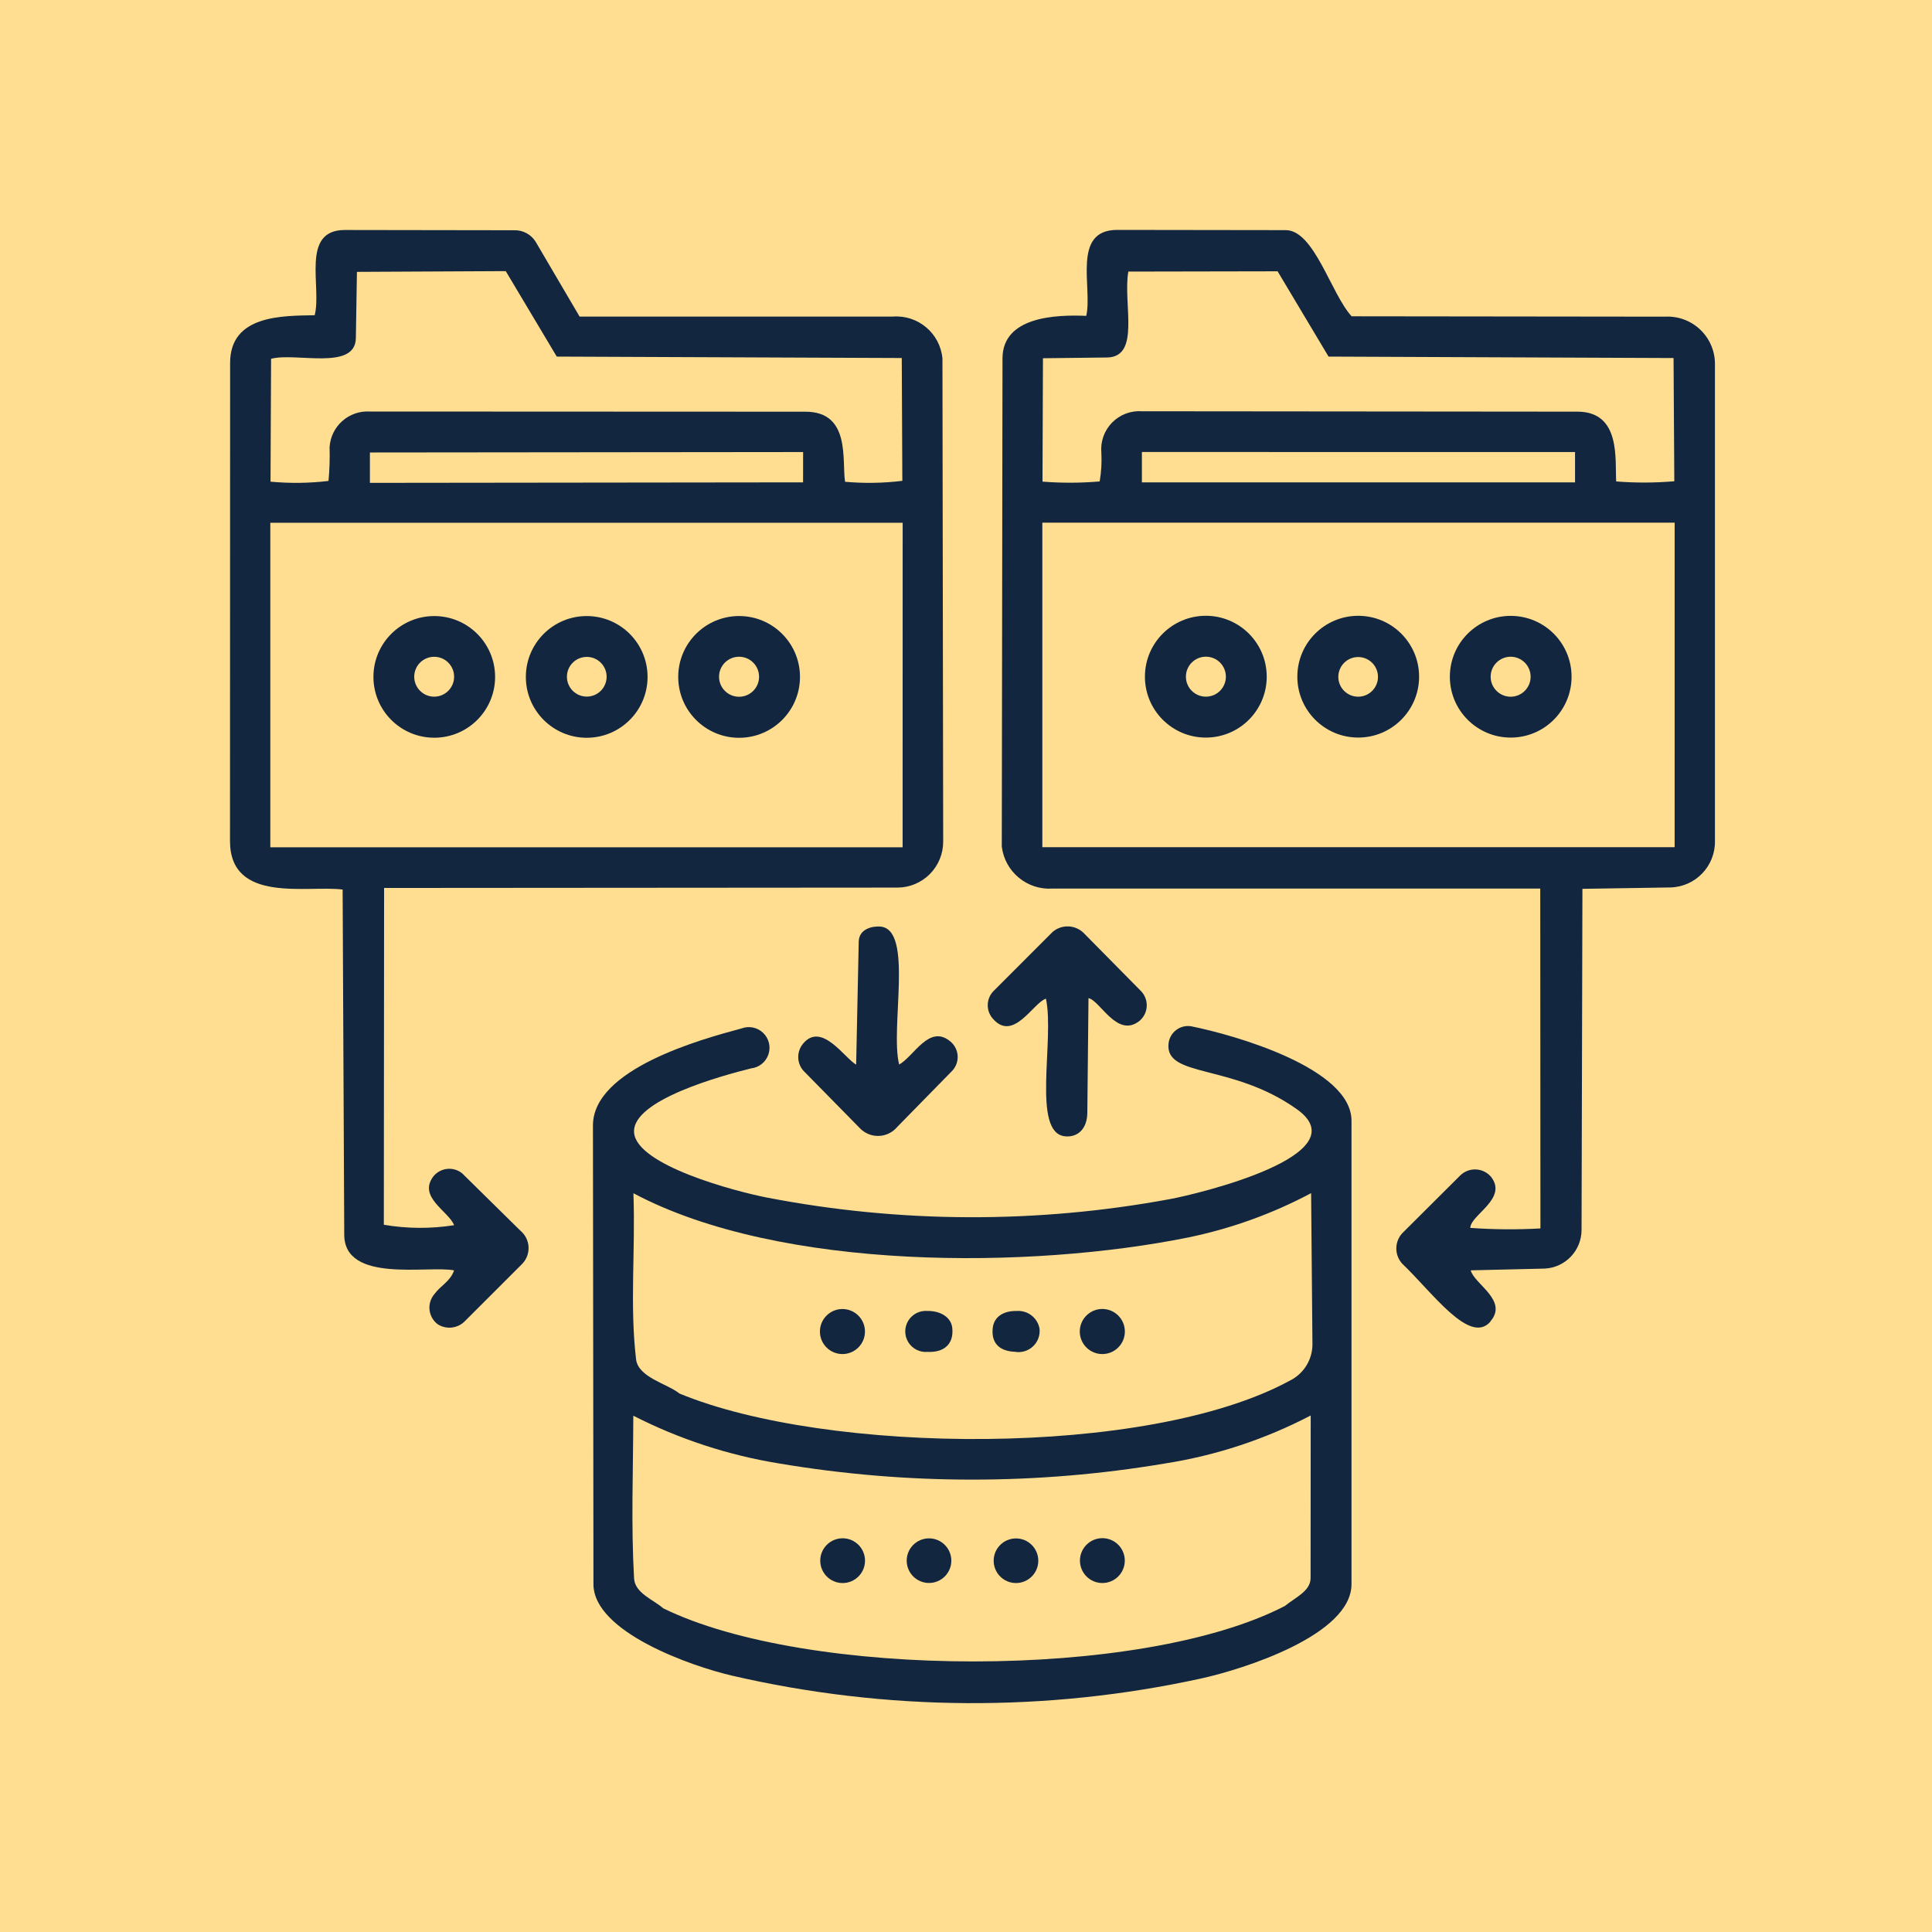
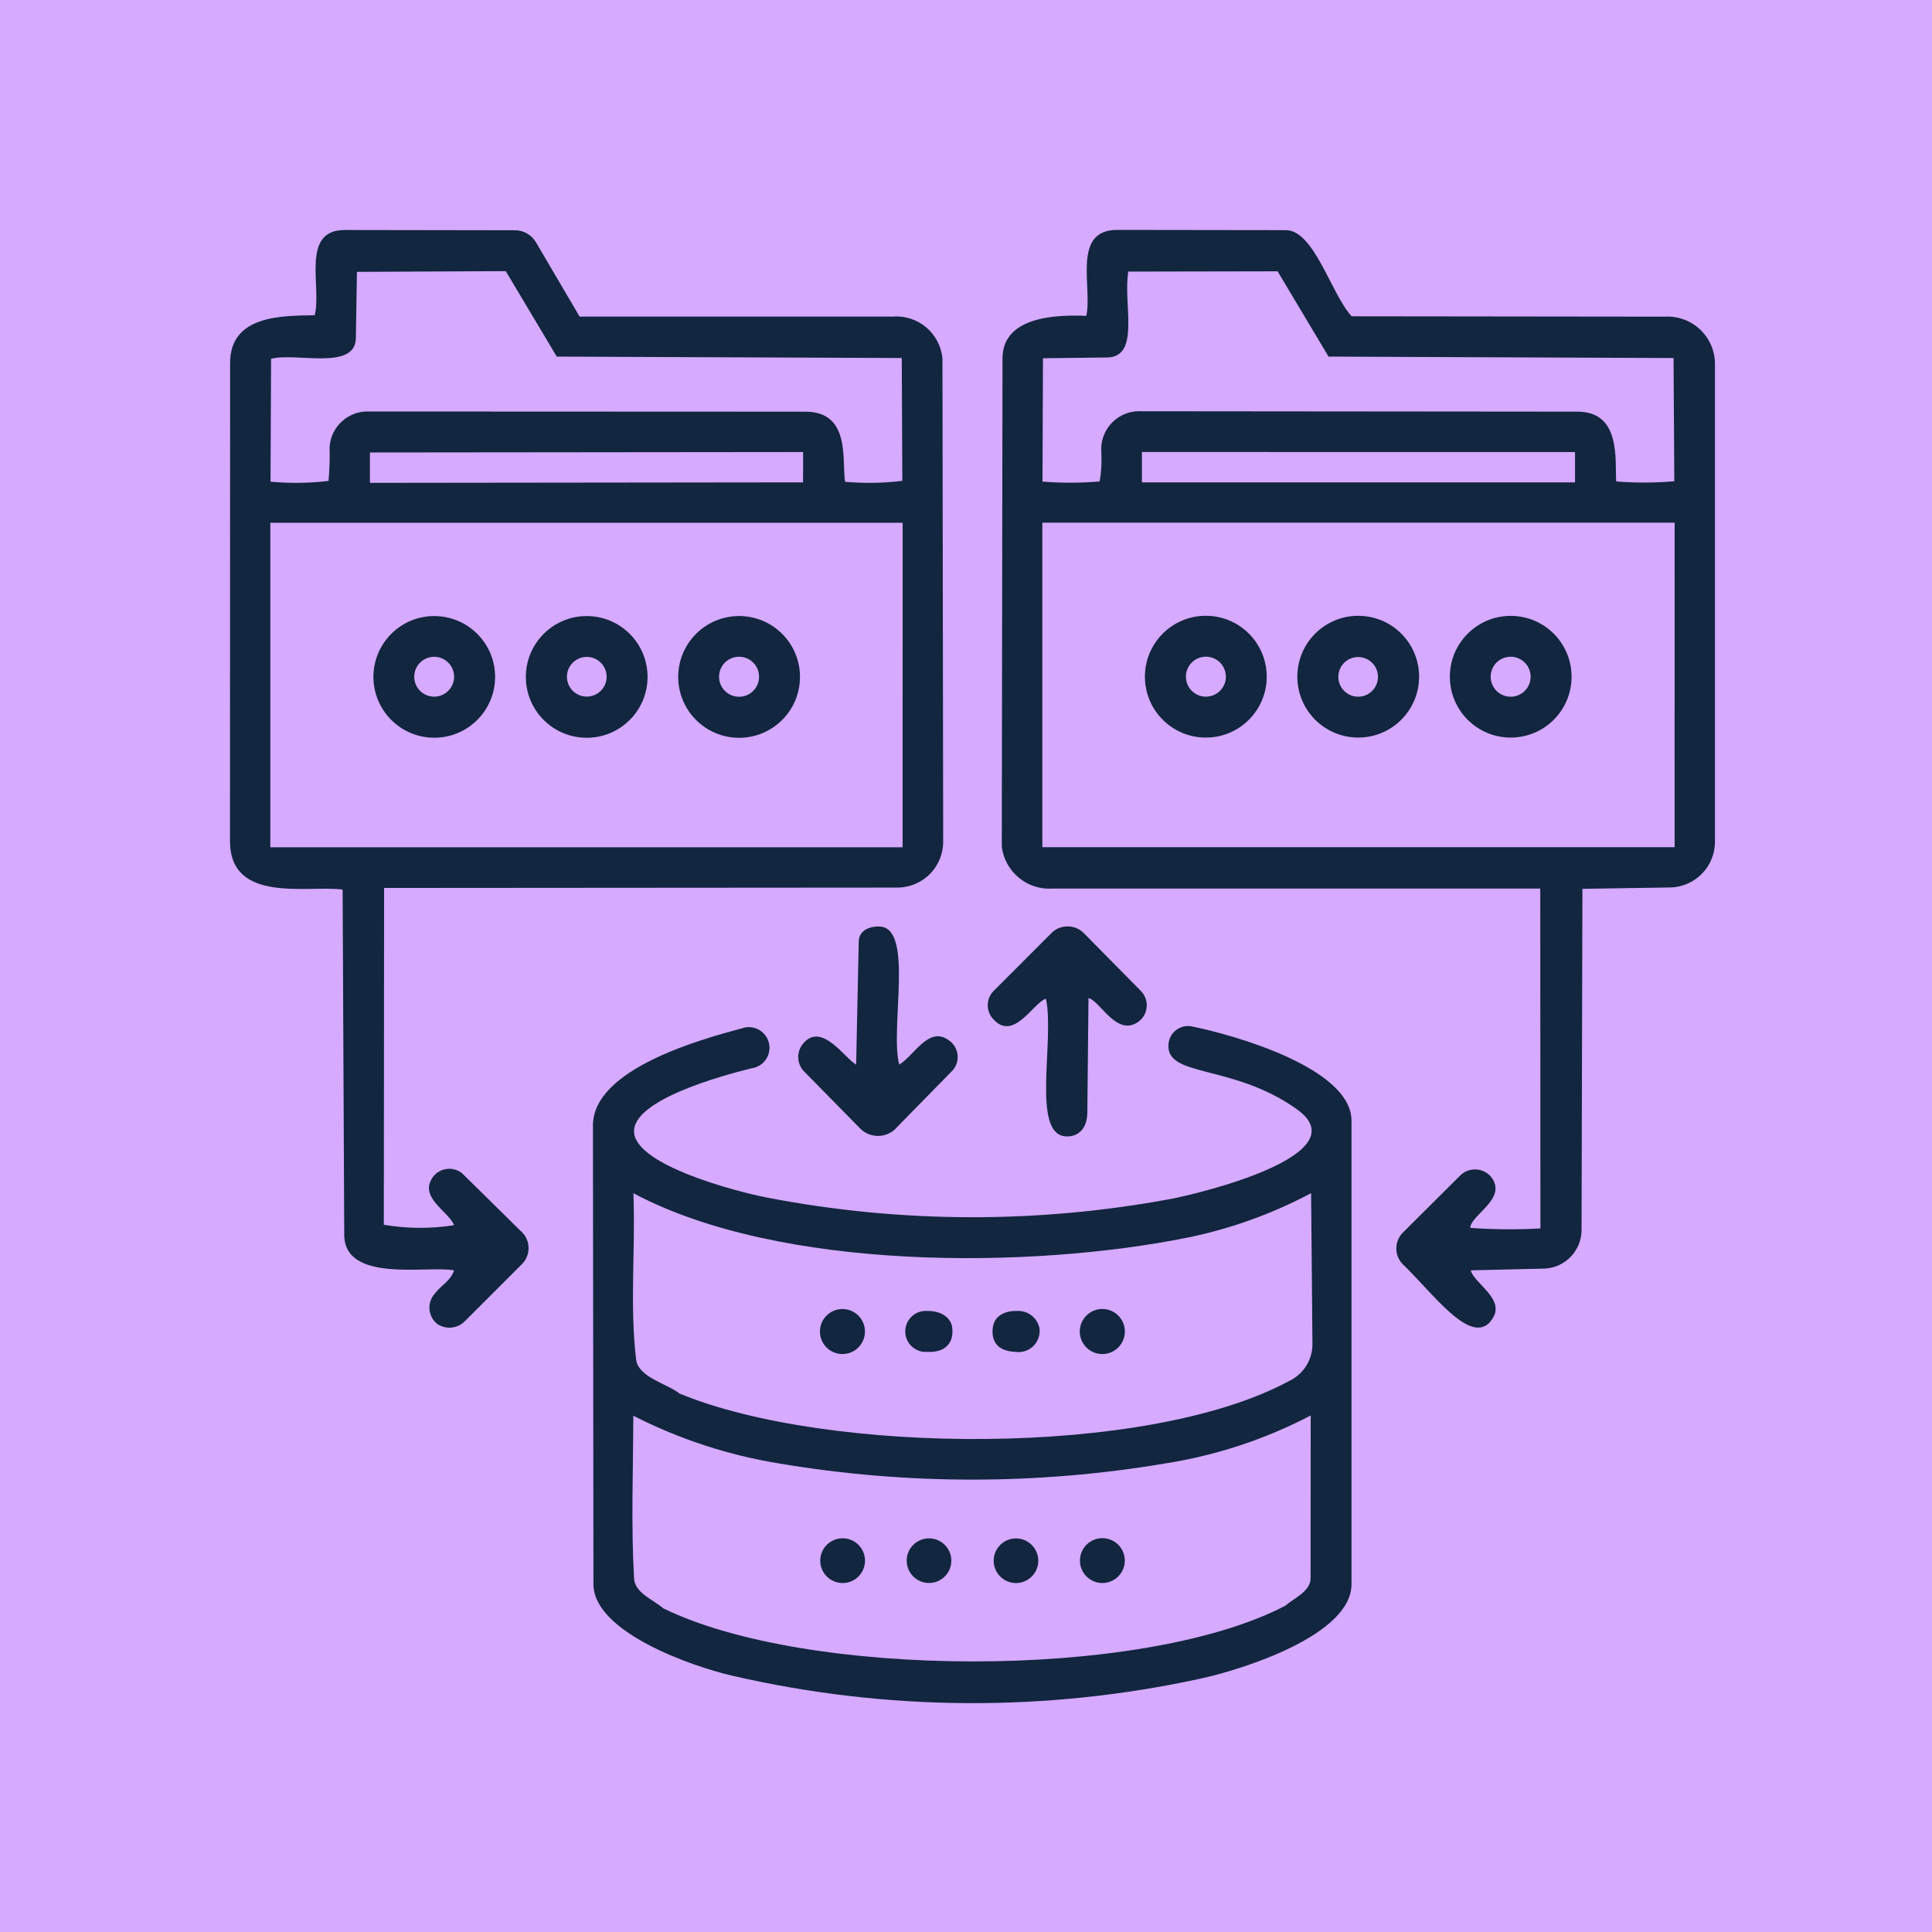
<svg xmlns="http://www.w3.org/2000/svg" width="84" height="84" viewBox="0 0 84 84">
  <defs>
    <clipPath id="clip-path">
      <rect id="Rectángulo_464999" data-name="Rectángulo 464999" width="64.567" height="64.05" fill="#12263f" />
    </clipPath>
  </defs>
  <g id="Grupo_1212696" data-name="Grupo 1212696" transform="translate(-705.711 -558)">
    <g id="Grupo_1212674" data-name="Grupo 1212674" transform="translate(0.082 -1130)">
      <g id="Grupo_1185067" data-name="Grupo 1185067" transform="translate(18054.111 2549.378)">
-         <path id="Trazado_997620" data-name="Trazado 997620" d="M133.124,646.71a15.477,15.477,0,1,0-14.332-.01" transform="translate(-17432.65 -1458.182)" fill="#ffde92" stroke="#000" stroke-miterlimit="10" stroke-width="2" />
-         <rect id="Rectángulo_454823" data-name="Rectángulo 454823" width="14.333" height="4.288" transform="translate(-17313.857 -811.485)" fill="#ffde92" stroke="#000" stroke-miterlimit="10" stroke-width="2" />
-         <rect id="Rectángulo_454824" data-name="Rectángulo 454824" width="14.333" height="4.288" transform="translate(-17313.857 -807.197)" fill="#ffde92" stroke="#000" stroke-miterlimit="10" stroke-width="2" />
-         <path id="Trazado_997621" data-name="Trazado 997621" d="M135.492,688.628h-6.283a4.025,4.025,0,0,1-4.025-4.025v-.263h14.333v.263A4.025,4.025,0,0,1,135.492,688.628Z" transform="translate(-17439.041 -1487.249)" fill="#ffde92" stroke="#000" stroke-miterlimit="10" stroke-width="2" />
+         <path id="Trazado_997620" data-name="Trazado 997620" d="M133.124,646.71a15.477,15.477,0,1,0-14.332-.01" transform="translate(-17432.65 -1458.182)" fill="#d5aaff" stroke="#000" stroke-miterlimit="10" stroke-width="2" />
+         <rect id="Rectángulo_454823" data-name="Rectángulo 454823" width="14.333" height="4.288" transform="translate(-17313.857 -811.485)" fill="#d5aaff" stroke="#000" stroke-miterlimit="10" stroke-width="2" />
+         <rect id="Rectángulo_454824" data-name="Rectángulo 454824" width="14.333" height="4.288" transform="translate(-17313.857 -807.197)" fill="#d5aaff" stroke="#000" stroke-miterlimit="10" stroke-width="2" />
+         <path id="Trazado_997621" data-name="Trazado 997621" d="M135.492,688.628h-6.283a4.025,4.025,0,0,1-4.025-4.025v-.263h14.333v.263A4.025,4.025,0,0,1,135.492,688.628Z" transform="translate(-17439.041 -1487.249)" fill="#d5aaff" stroke="#000" stroke-miterlimit="10" stroke-width="2" />
        <line id="Línea_3231" data-name="Línea 3231" y1="7.578" transform="translate(-17306.686 -853.378)" fill="none" stroke="#000" stroke-miterlimit="10" stroke-width="2" />
        <line id="Línea_3232" data-name="Línea 3232" x1="4.454" y1="6.13" transform="translate(-17323.246 -847.991)" fill="none" stroke="#000" stroke-miterlimit="10" stroke-width="2" />
        <line id="Línea_3233" data-name="Línea 3233" x1="7.2" y1="2.336" transform="translate(-17333.482 -833.901)" fill="none" stroke="#000" stroke-miterlimit="10" stroke-width="2" />
        <line id="Línea_3234" data-name="Línea 3234" x1="7.2" y2="2.341" transform="translate(-17333.482 -818.828)" fill="none" stroke="#000" stroke-miterlimit="10" stroke-width="2" />
        <line id="Línea_3235" data-name="Línea 3235" x1="7.2" y1="2.341" transform="translate(-17287.084 -818.828)" fill="none" stroke="#000" stroke-miterlimit="10" stroke-width="2" />
        <line id="Línea_3236" data-name="Línea 3236" x1="7.2" y2="2.336" transform="translate(-17287.084 -833.901)" fill="none" stroke="#000" stroke-miterlimit="10" stroke-width="2" />
        <line id="Línea_3237" data-name="Línea 3237" x1="4.454" y2="6.125" transform="translate(-17294.572 -847.991)" fill="none" stroke="#000" stroke-miterlimit="10" stroke-width="2" />
-         <path id="Trazado_997622" data-name="Trazado 997622" d="M119,638.208a10.647,10.647,0,0,1,4.484-8.693" transform="translate(-17436.35 -1463.403)" fill="#ffde92" stroke="#000" stroke-miterlimit="10" stroke-width="2" />
+         <path id="Trazado_997622" data-name="Trazado 997622" d="M119,638.208a10.647,10.647,0,0,1,4.484-8.693" transform="translate(-17436.35 -1463.403)" fill="#d5aaff" stroke="#000" stroke-miterlimit="10" stroke-width="2" />
        <line id="Línea_3238" data-name="Línea 3238" y2="8.634" transform="translate(-17306.686 -820.12)" fill="none" stroke="#000" stroke-miterlimit="10" stroke-width="2" />
-         <path id="Trazado_997623" data-name="Trazado 997623" d="M133.157,647.74l2.669,3.47,3-3.47" transform="translate(-17442.51 -1471.329)" fill="#ffde92" stroke="#000" stroke-miterlimit="10" stroke-width="2" />
-         <path id="Trazado_997624" data-name="Trazado 997624" d="M132.431,691.931a3.07,3.07,0,1,0,6.14,0" transform="translate(-17442.193 -1490.551)" fill="#ffde92" stroke="#000" stroke-miterlimit="10" stroke-width="2" />
+         <path id="Trazado_997623" data-name="Trazado 997623" d="M133.157,647.74l2.669,3.47,3-3.47" transform="translate(-17442.51 -1471.329)" fill="#d5aaff" stroke="#000" stroke-miterlimit="10" stroke-width="2" />
+         <path id="Trazado_997624" data-name="Trazado 997624" d="M132.431,691.931a3.07,3.07,0,1,0,6.14,0" transform="translate(-17442.193 -1490.551)" fill="#d5aaff" stroke="#000" stroke-miterlimit="10" stroke-width="2" />
      </g>
-       <rect id="Rectángulo_459857" data-name="Rectángulo 459857" width="84" height="84" transform="translate(705.629 1688)" fill="#ffde92" />
+       <rect id="Rectángulo_459857" data-name="Rectángulo 459857" width="84" height="84" transform="translate(705.629 1688)" fill="#d5aaff" />
    </g>
    <g id="Grupo_1212697" data-name="Grupo 1212697" transform="translate(715.711 568)">
      <g id="Grupo_1212087" data-name="Grupo 1212087" clip-path="url(#clip-path)">
        <path id="Trazado_1284145" data-name="Trazado 1284145" d="M176.15,47.47c-.9,1.021-2.508-1.259-3.829-2.52a.98.98,0,0,1,.06-1.389l2.459-2.45a.917.917,0,0,1,1.337.056c.75.952-.887,1.654-.9,2.224a24.045,24.045,0,0,0,3.05.023l-.007-14.776H157.113a2.083,2.083,0,0,1-2.205-1.825l.031-21.223c0-1.835,2.346-1.907,3.642-1.853C158.86,2.508,157.936,0,159.923,0l7.329.01c1.244,0,1.972,2.779,2.867,3.746l13.629.016a2.058,2.058,0,0,1,2.167,2.031l0,20.765a1.986,1.986,0,0,1-1.941,2.021l-3.821.06-.038,14.827a1.684,1.684,0,0,1-1.6,1.684l-3.219.076c.153.6,1.654,1.313.848,2.229m3.793-39.563c1.9,0,1.627,2.094,1.684,3.034a15.246,15.246,0,0,0,2.527-.008l-.033-5.357-15-.063L166.9,1.8l-6.49.012c-.244,1.376.552,3.717-.929,3.735l-2.783.033-.02,5.364a15.083,15.083,0,0,0,2.486-.008,5.588,5.588,0,0,0,.073-1.251,1.655,1.655,0,0,1,1.768-1.8ZM161,9.656v1.322l18.832,0V9.658Zm23.163,3.072H156.671V26.839h27.491Z" transform="translate(-121.352 -0.004)" fill="#12263f" />
        <path id="Trazado_1284146" data-name="Trazado 1284146" d="M219.522,80.08a2.647,2.647,0,1,1-2.647-2.647,2.647,2.647,0,0,1,2.647,2.647m-1.788.008a.862.862,0,1,0-.862.862.862.862,0,0,0,.862-.862" transform="translate(-167.822 -60.659)" fill="#12263f" />
        <path id="Trazado_1284147" data-name="Trazado 1284147" d="M188.933,80.08a2.648,2.648,0,1,1-2.648-2.648,2.648,2.648,0,0,1,2.648,2.648m-1.776,0a.869.869,0,1,0-.869.869.869.869,0,0,0,.869-.869" transform="translate(-143.858 -60.659)" fill="#12263f" />
        <path id="Trazado_1284148" data-name="Trazado 1284148" d="M250.129,80.093a2.646,2.646,0,1,1-2.646-2.646,2.646,2.646,0,0,1,2.646,2.646m-1.78,0a.869.869,0,1,0-.869.869.869.869,0,0,0,.869-.869" transform="translate(-191.8 -60.67)" fill="#12263f" />
        <path id="Trazado_1284149" data-name="Trazado 1284149" d="M12.626,43.508a.986.986,0,0,1,.09,1.431l-2.491,2.49a.944.944,0,0,1-1.2.144.907.907,0,0,1-.138-1.308c.276-.377.693-.554.855-1.031-1.119-.226-4.765.576-4.775-1.548l-.07-15.009C3.383,28.474,0,29.313,0,26.564L.005,5.776c0-2.1,2.31-2.043,3.677-2.07C4,2.477,3.055,0,4.989,0L12.35.011a1.061,1.061,0,0,1,.939.5L15.2,3.764H28.821a2.014,2.014,0,0,1,2.155,1.822l.032,21a1.994,1.994,0,0,1-1.99,2.005L6.7,28.607,6.688,43.25a9.39,9.39,0,0,0,3.056.019c-.242-.613-1.579-1.217-.907-2.115a.889.889,0,0,1,1.256-.14ZM25.018,7.9c1.981,0,1.58,2.12,1.724,3.047a11.854,11.854,0,0,0,2.49-.041l-.025-5.34-15-.062L11.989,1.788l-6.47.032L5.472,4.7c-.023,1.435-2.62.61-3.686.9l-.024,5.342a11.839,11.839,0,0,0,2.521-.032A12.04,12.04,0,0,0,4.33,9.44,1.653,1.653,0,0,1,6.082,7.892Zm-.1,1.754L6.083,9.673l0,1.321,18.833-.022Zm4.328,3.075H1.753V26.839H29.244Z" transform="translate(0 0)" fill="#12263f" />
        <path id="Trazado_1284150" data-name="Trazado 1284150" d="M64.673,80.132a2.646,2.646,0,1,1-2.646-2.646,2.646,2.646,0,0,1,2.646,2.646m-1.78-.007a.863.863,0,1,0-.863.863.863.863,0,0,0,.863-.863" transform="translate(-46.518 -60.701)" fill="#12263f" />
        <path id="Trazado_1284151" data-name="Trazado 1284151" d="M95.258,80.126a2.647,2.647,0,1,1-2.647-2.647,2.647,2.647,0,0,1,2.647,2.647m-1.779-.007a.87.87,0,1,0-.87.87.87.87,0,0,0,.87-.87" transform="translate(-70.476 -60.695)" fill="#12263f" />
        <path id="Trazado_1284152" data-name="Trazado 1284152" d="M34.075,80.13a2.645,2.645,0,1,1-2.646-2.646,2.646,2.646,0,0,1,2.646,2.646m-1.782-.008a.867.867,0,1,0-.867.867.867.867,0,0,0,.867-.867" transform="translate(-22.549 -60.699)" fill="#12263f" />
        <path id="Trazado_1284153" data-name="Trazado 1284153" d="M98.863,159.771c1.849.37,6.963,1.813,6.963,4.106l0,20.147c0,2.215-4.709,3.7-6.531,4.1A46.448,46.448,0,0,1,78.883,188c-1.747-.406-6.013-1.891-6.016-3.976l-.022-19.941c0-2.46,4.7-3.748,6.453-4.218a.9.9,0,1,1,.425,1.734c-1.2.3-5.2,1.368-5.089,2.792s4.4,2.557,5.776,2.825a47.139,47.139,0,0,0,17.531.065c1.194-.22,8.3-1.919,5.507-3.908-2.813-2-5.723-1.354-5.578-2.844a.852.852,0,0,1,.992-.759m4.274,15.41a1.764,1.764,0,0,0,.992-1.562l-.058-6.594a19.908,19.908,0,0,1-5.341,1.926c-6.812,1.38-17.73,1.48-24.124-1.922.092,2.539-.164,4.831.115,7.218.092.793,1.358,1.06,1.885,1.489,6.383,2.649,20.347,2.809,26.532-.556m-.206,9.794c.448-.371,1.116-.644,1.116-1.213l.005-7.069a20.517,20.517,0,0,1-6.326,2.085,50.458,50.458,0,0,1-16.761.005A21.524,21.524,0,0,1,74.6,176.7c-.007,2.494-.1,4.721.033,7.073.036.646.852.93,1.266,1.3,6.206,3.052,20.77,3.145,27.03-.1" transform="translate(-57.065 -125.148)" fill="#12263f" />
        <path id="Trazado_1284154" data-name="Trazado 1284154" d="M118.357,148.506a1.09,1.09,0,0,1-1.632.049l-2.447-2.49a.905.905,0,0,1-.008-1.188c.8-.948,1.8.639,2.3.922l.112-5.347c.011-.542.562-.682.93-.657,1.473.1.424,4.395.828,6,.648-.364,1.3-1.755,2.21-1.017a.877.877,0,0,1,.105,1.28Z" transform="translate(-89.346 -109.51)" fill="#12263f" />
        <path id="Trazado_1284155" data-name="Trazado 1284155" d="M156.416,147.861c-.007.73-.442,1.081-.974,1.025-1.458-.154-.442-4.2-.825-5.983-.55.167-1.424,1.922-2.324.852a.883.883,0,0,1,.028-1.167l2.588-2.59a1,1,0,0,1,1.381.082l2.467,2.5a.887.887,0,0,1-.066,1.283c-.974.784-1.713-.877-2.224-.984Z" transform="translate(-119.141 -109.482)" fill="#12263f" />
        <path id="Trazado_1284156" data-name="Trazado 1284156" d="M172.548,263.541a.975.975,0,1,1-.975-.975.974.974,0,0,1,.975.975" transform="translate(-133.644 -205.689)" fill="#12263f" />
        <path id="Trazado_1284157" data-name="Trazado 1284157" d="M120.413,263.559a.973.973,0,1,1-.973-.973.973.973,0,0,1,.973.973" transform="translate(-92.804 -205.704)" fill="#12263f" />
        <path id="Trazado_1284158" data-name="Trazado 1284158" d="M137.76,263.572a.97.97,0,1,1-.97-.97.97.97,0,0,1,.97.97" transform="translate(-106.398 -205.717)" fill="#12263f" />
        <path id="Trazado_1284159" data-name="Trazado 1284159" d="M155.218,263.584a.97.97,0,1,1-.97-.97.97.97,0,0,1,.97.97" transform="translate(-120.075 -205.726)" fill="#12263f" />
        <path id="Trazado_1284160" data-name="Trazado 1284160" d="M154.025,218.734c-.788-.034-1.031-.488-.964-1.045.057-.472.452-.745,1.065-.731a.939.939,0,0,1,.967.759.919.919,0,0,1-1.069,1.017" transform="translate(-119.897 -169.96)" fill="#12263f" />
        <path id="Trazado_1284161" data-name="Trazado 1284161" d="M120.357,217.552a.979.979,0,1,1-.98-.98.98.98,0,0,1,.98.98" transform="translate(-92.75 -169.658)" fill="#12263f" />
        <path id="Trazado_1284162" data-name="Trazado 1284162" d="M136.483,218.741a.893.893,0,1,1-.007-1.78c.6-.007,1.032.292,1.081.732.077.693-.34,1.082-1.074,1.048" transform="translate(-106.155 -169.963)" fill="#12263f" />
        <path id="Trazado_1284163" data-name="Trazado 1284163" d="M172.522,217.542a.98.98,0,1,1-.98-.98.98.98,0,0,1,.98.98" transform="translate(-133.615 -169.65)" fill="#12263f" />
      </g>
    </g>
  </g>
</svg>
